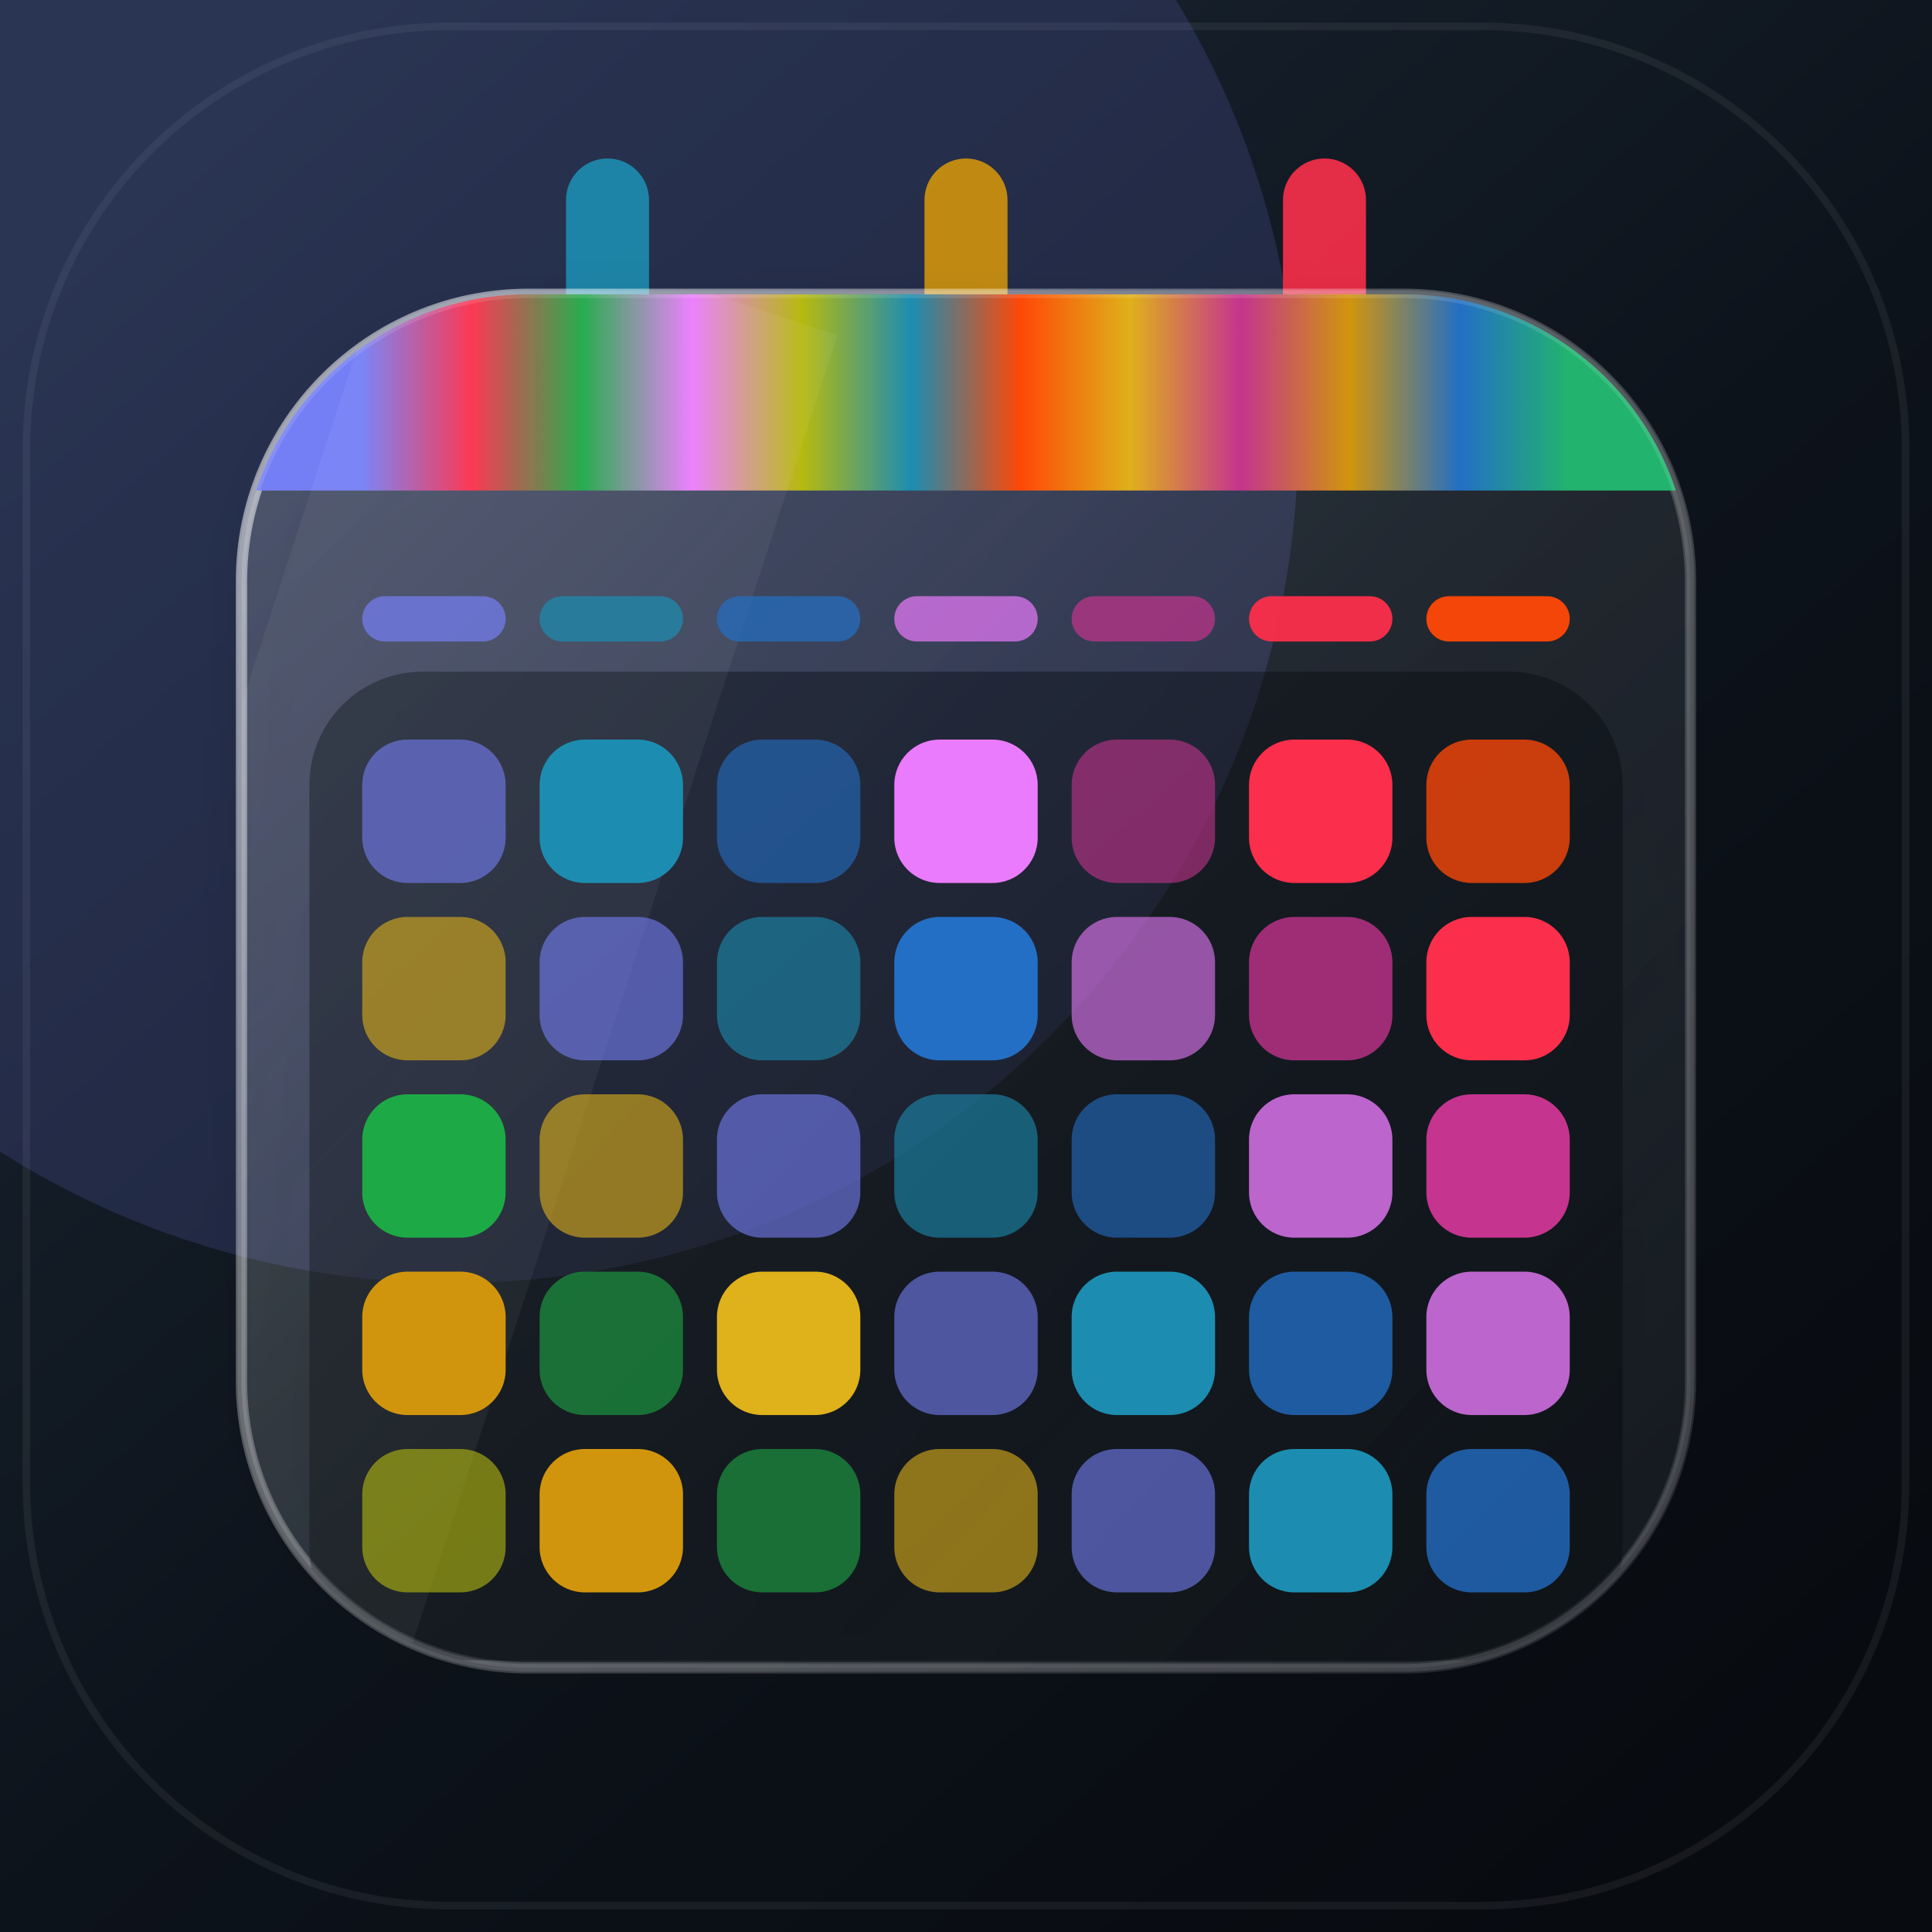
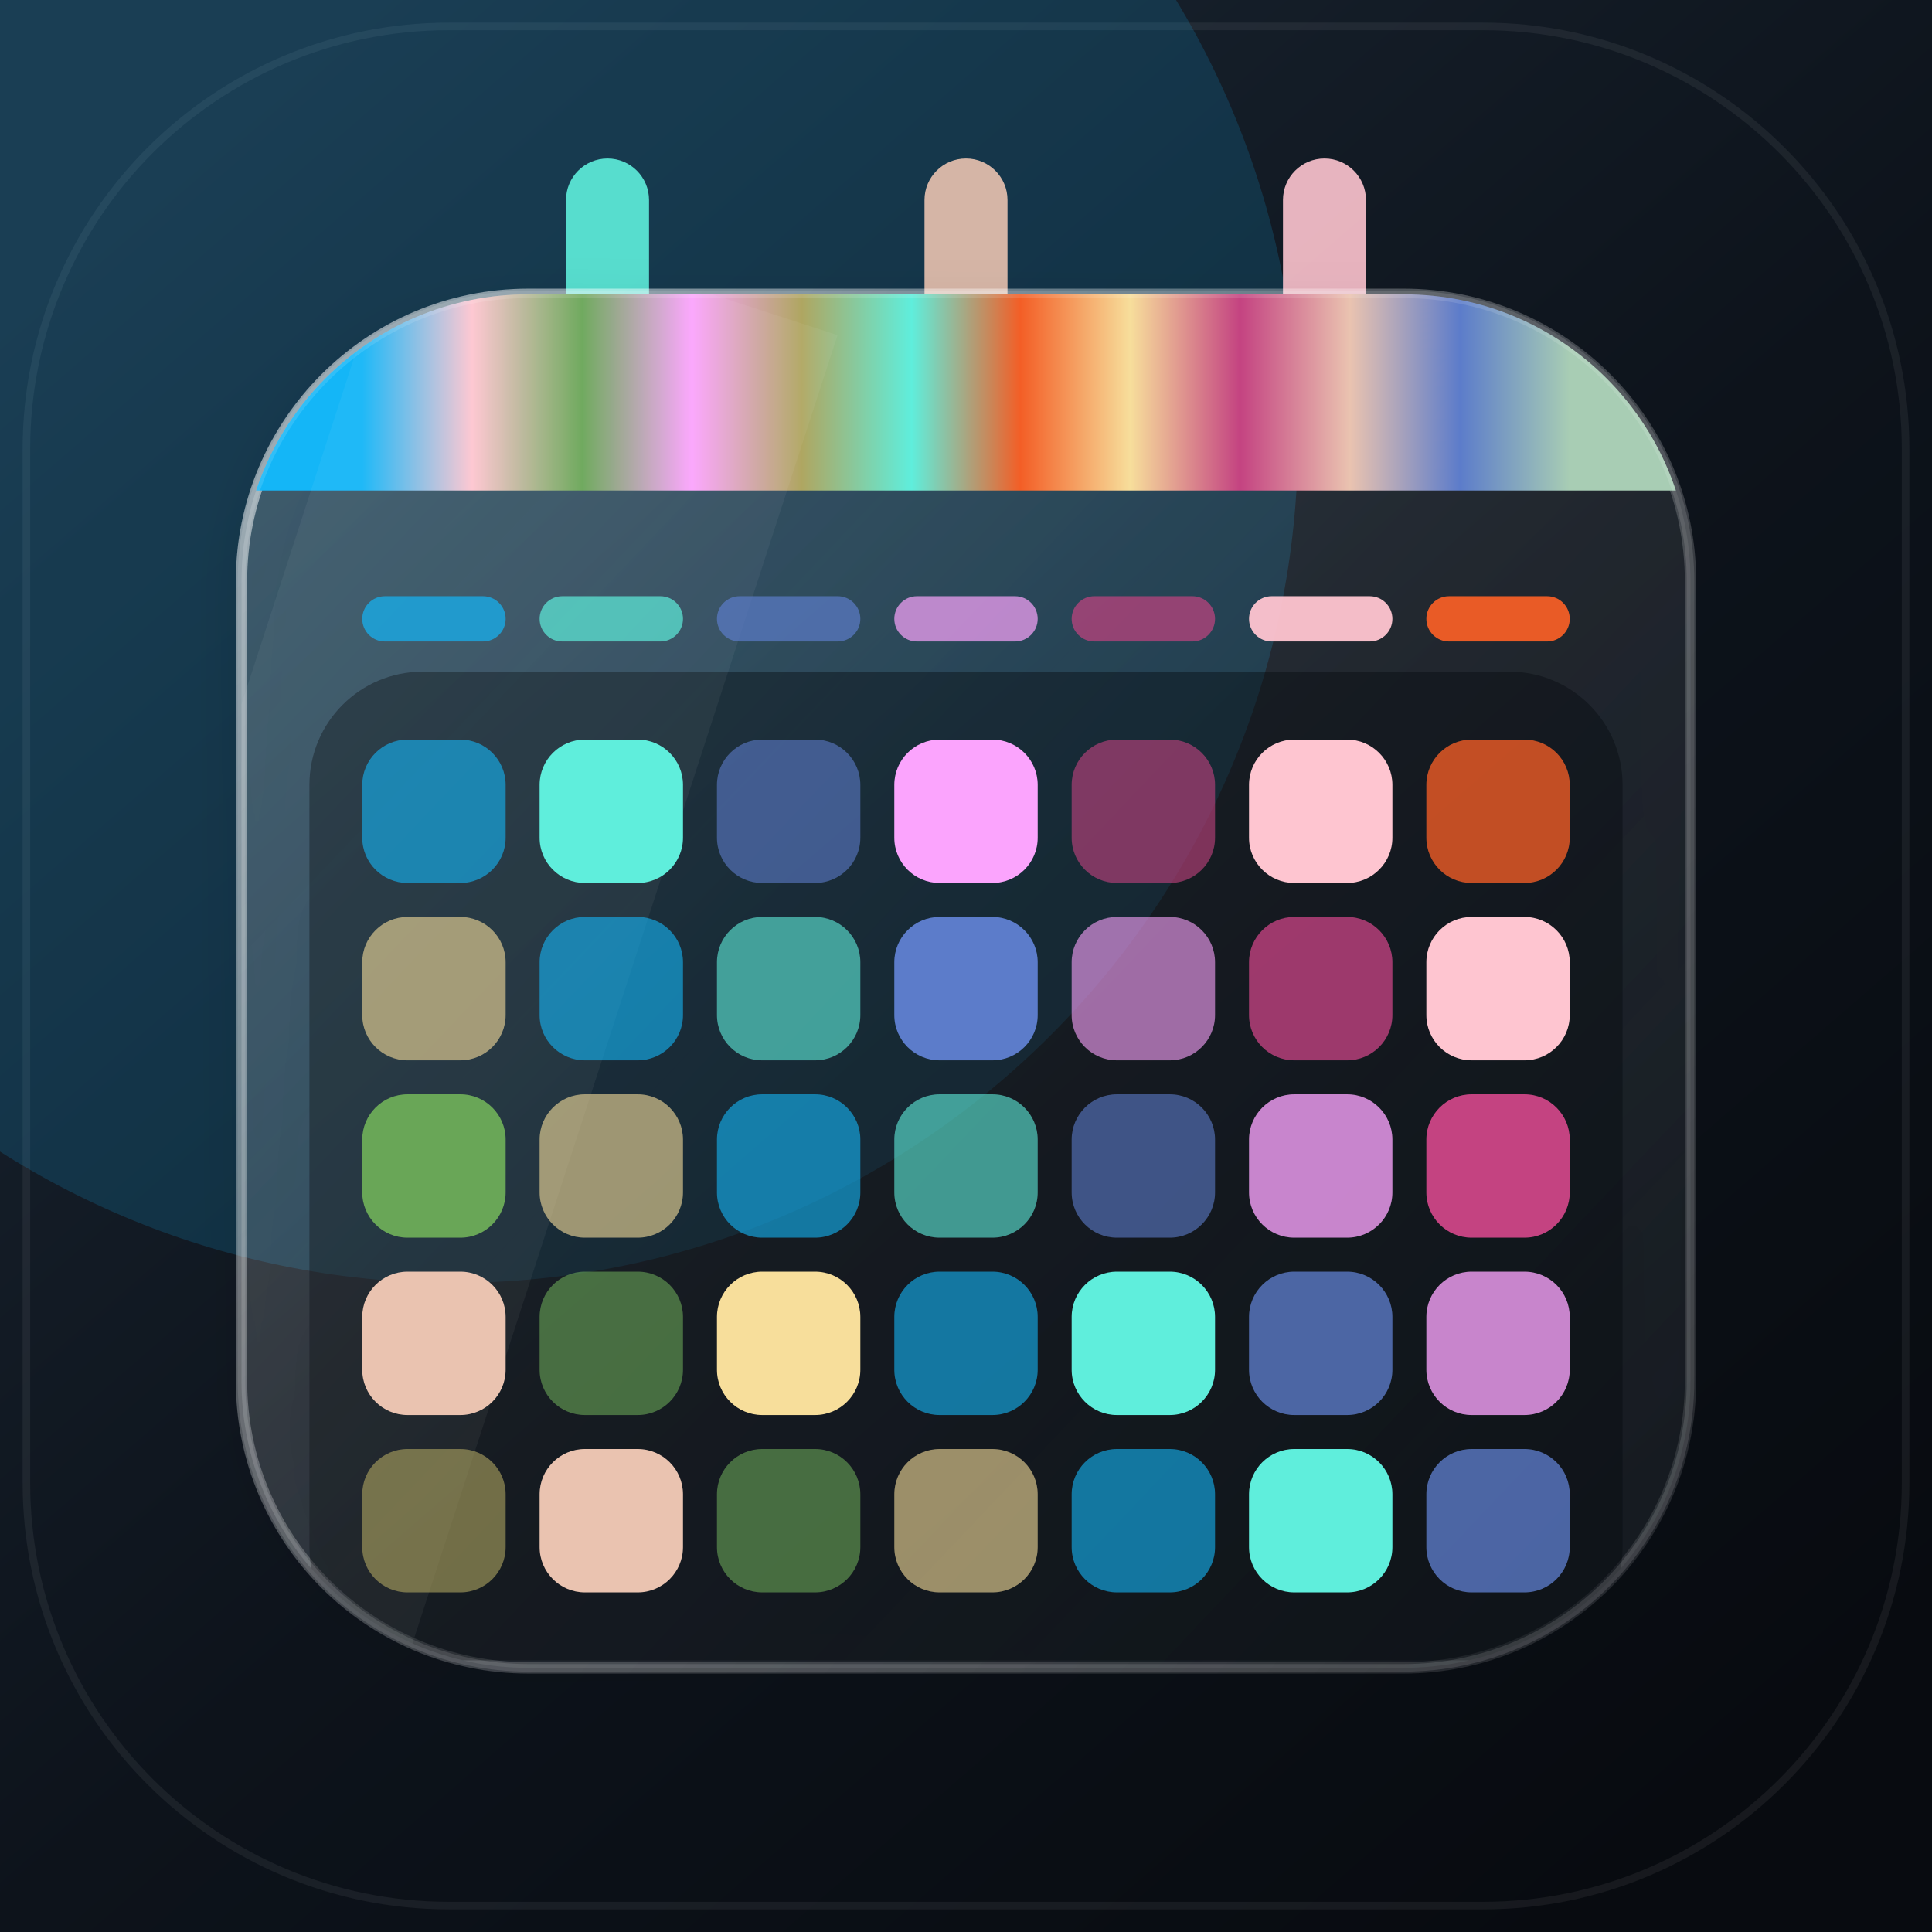
<svg xmlns="http://www.w3.org/2000/svg" viewBox="0 0 512 512" role="img" aria-labelledby="title desc">
  <defs>
    <linearGradient id="bg" x1="60" y1="30" x2="452" y2="482" gradientUnits="userSpaceOnUse">
      <stop offset="0" stop-color="#1b2734" />
      <stop offset="0.54" stop-color="#0d131b" />
      <stop offset="1" stop-color="#080b10" />
    </linearGradient>
    <linearGradient id="spectrum" x1="96" y1="0" x2="416" y2="0" gradientUnits="userSpaceOnUse">
-       <stop offset="0" stop-color="#757ff5" />
-       <stop offset="0.091" stop-color="#fb2f4b" />
-       <stop offset="0.182" stop-color="#1da945" />
-       <stop offset="0.273" stop-color="#eb7bfd" />
-       <stop offset="0.364" stop-color="#b6ba0f" />
-       <stop offset="0.455" stop-color="#1c8db1" />
-       <stop offset="0.545" stop-color="#fe4807" />
-       <stop offset="0.636" stop-color="#dfb11a" />
-       <stop offset="0.727" stop-color="#c5348e" />
-       <stop offset="0.818" stop-color="#d1950d" />
-       <stop offset="0.909" stop-color="#236fc5" />
-       <stop offset="1" stop-color="#22b46e" />
+       <stop offset="0" stop-color="#14b6f7" />
+       <stop offset="0.091" stop-color="#fec5d0" />
+       <stop offset="0.182" stop-color="#69a657" />
+       <stop offset="0.273" stop-color="#fba4fd" />
+       <stop offset="0.364" stop-color="#afa661" />
+       <stop offset="0.455" stop-color="#5feedc" />
+       <stop offset="0.545" stop-color="#f35e26" />
+       <stop offset="0.636" stop-color="#f7de9b" />
+       <stop offset="0.727" stop-color="#c44381" />
+       <stop offset="0.818" stop-color="#eac3b0" />
+       <stop offset="0.909" stop-color="#5c7cca" />
+       <stop offset="1" stop-color="#a8cdb4" />
    </linearGradient>
    <linearGradient id="card" x1="64" y1="78" x2="448" y2="442" gradientUnits="userSpaceOnUse">
      <stop stop-color="#ffffff" stop-opacity="0.16" />
      <stop offset="0.5" stop-color="#eaf2f9" stop-opacity="0.08" />
      <stop offset="1" stop-color="#dce7f0" stop-opacity="0.05" />
    </linearGradient>
    <linearGradient id="cardStroke" x1="64" y1="78" x2="448" y2="442" gradientUnits="userSpaceOnUse">
      <stop stop-color="#ffffff" stop-opacity="0.55" />
      <stop offset="0.5" stop-color="#ffffff" stop-opacity="0.2" />
      <stop offset="1" stop-color="#ffffff" stop-opacity="0.09" />
    </linearGradient>
    <radialGradient id="auroraA" cx="0" cy="0" r="1" gradientTransform="translate(120 116) rotate(38) scale(224)">
-       <stop stop-color="#757ff5" stop-opacity="0.62" />
-       <stop offset="1" stop-color="#757ff5" stop-opacity="0" />
+       <stop stop-color="#14b6f7" stop-opacity="0.62" />
+       <stop offset="1" stop-color="#14b6f7" stop-opacity="0" />
    </radialGradient>
    <radialGradient id="auroraB" cx="0" cy="0" r="1" gradientTransform="translate(408 372) rotate(-146) scale(236)">
-       <stop stop-color="#fe4807" stop-opacity="0.46" />
-       <stop offset="1" stop-color="#fe4807" stop-opacity="0" />
+       <stop stop-color="#f35e26" stop-opacity="0.46" />
+       <stop offset="1" stop-color="#f35e26" stop-opacity="0" />
    </radialGradient>
    <radialGradient id="auroraC" cx="0" cy="0" r="1" gradientTransform="translate(96 428) rotate(-28) scale(196)">
-       <stop stop-color="#b6ba0f" stop-opacity="0.4" />
-       <stop offset="1" stop-color="#b6ba0f" stop-opacity="0" />
+       <stop stop-color="#afa661" stop-opacity="0.4" />
+       <stop offset="1" stop-color="#afa661" stop-opacity="0" />
    </radialGradient>
    <filter id="cardShadow" x="-35%" y="-35%" width="170%" height="180%">
      <feDropShadow dx="0" dy="22" stdDeviation="22" flood-color="#000000" flood-opacity="0.5" />
      <feDropShadow dx="0" dy="4" stdDeviation="6" flood-color="#000000" flood-opacity="0.3" />
    </filter>
    <clipPath id="cardClip">
      <rect x="64" y="78" width="384" height="364" rx="76" />
    </clipPath>
  </defs>
  <rect width="512" height="512" fill="url(#bg)" />
  <rect x="7" y="7" width="498" height="498" rx="112" fill="none" stroke="#ffffff" stroke-opacity="0.06" stroke-width="2" />
  <circle class="orb orb-a" cx="120" cy="116" r="224" fill="url(#auroraA)" />
  <circle class="orb orb-b" cx="408" cy="372" r="236" fill="url(#auroraB)" />
  <circle class="orb orb-c" cx="96" cy="428" r="196" fill="url(#auroraC)" />
  <g class="binder">
-     <rect x="150" y="42" width="22" height="62" rx="11" fill="#1c8db1" fill-opacity="0.9" />
-     <rect x="245" y="42" width="22" height="62" rx="11" fill="#d1950d" fill-opacity="0.9" />
-     <rect x="340" y="42" width="22" height="62" rx="11" fill="#fb2f4b" fill-opacity="0.9" />
+     <rect x="150" y="42" width="22" height="62" rx="11" fill="#5feedc" fill-opacity="0.9" />
+     <rect x="245" y="42" width="22" height="62" rx="11" fill="#eac3b0" fill-opacity="0.9" />
+     <rect x="340" y="42" width="22" height="62" rx="11" fill="#fec5d0" fill-opacity="0.9" />
  </g>
  <g filter="url(#cardShadow)">
    <rect x="64" y="78" width="384" height="364" rx="76" fill="url(#card)" stroke="url(#cardStroke)" stroke-width="3" />
  </g>
  <g clip-path="url(#cardClip)">
    <rect x="64" y="78" width="384" height="52" fill="url(#spectrum)" />
    <rect x="82" y="178" width="348" height="262" rx="30" fill="#060a10" fill-opacity="0.42" />
    <rect class="sheen" x="40" y="60" width="120" height="420" transform="rotate(18 100 270)" fill="#ffffff" fill-opacity="0.05" />
-     <rect x="96" y="158" width="38" height="12" rx="6" fill="#757ff5" fill-opacity="0.7" />
-     <rect x="143" y="158" width="38" height="12" rx="6" fill="#1c8db1" fill-opacity="0.7" />
-     <rect x="190" y="158" width="38" height="12" rx="6" fill="#236fc5" fill-opacity="0.7" />
-     <rect x="237" y="158" width="38" height="12" rx="6" fill="#eb7bfd" fill-opacity="0.7" />
-     <rect x="284" y="158" width="38" height="12" rx="6" fill="#c5348e" fill-opacity="0.7" />
-     <rect x="331" y="158" width="38" height="12" rx="6" fill="#fb2f4b" fill-opacity="0.95" />
-     <rect x="378" y="158" width="38" height="12" rx="6" fill="#fe4807" fill-opacity="0.95" />
-     <rect x="96" y="196" width="38" height="38" rx="12" fill="#757ff5" fill-opacity="0.6" />
-     <rect x="143" y="196" width="38" height="38" rx="12" fill="#1c8db1" fill-opacity="1" />
-     <rect x="190" y="196" width="38" height="38" rx="12" fill="#236fc5" fill-opacity="0.6" />
-     <rect x="237" y="196" width="38" height="38" rx="12" fill="#eb7bfd" fill-opacity="1" />
-     <rect x="284" y="196" width="38" height="38" rx="12" fill="#c5348e" fill-opacity="0.6" />
-     <rect x="331" y="196" width="38" height="38" rx="12" fill="#fb2f4b" fill-opacity="1" />
-     <rect x="378" y="196" width="38" height="38" rx="12" fill="#fe4807" fill-opacity="0.78" />
-     <rect x="96" y="243" width="38" height="38" rx="12" fill="#dfb11a" fill-opacity="0.6" />
-     <rect x="143" y="243" width="38" height="38" rx="12" fill="#757ff5" fill-opacity="0.6" />
-     <rect x="190" y="243" width="38" height="38" rx="12" fill="#1c8db1" fill-opacity="0.6" />
-     <rect x="237" y="243" width="38" height="38" rx="12" fill="#236fc5" fill-opacity="1" />
-     <rect x="284" y="243" width="38" height="38" rx="12" fill="#eb7bfd" fill-opacity="0.6" />
-     <rect x="331" y="243" width="38" height="38" rx="12" fill="#c5348e" fill-opacity="0.78" />
-     <rect x="378" y="243" width="38" height="38" rx="12" fill="#fb2f4b" fill-opacity="1" />
-     <rect x="96" y="290" width="38" height="38" rx="12" fill="#1da945" fill-opacity="1" />
-     <rect x="143" y="290" width="38" height="38" rx="12" fill="#dfb11a" fill-opacity="0.6" />
-     <rect x="190" y="290" width="38" height="38" rx="12" fill="#757ff5" fill-opacity="0.6" />
-     <rect x="237" y="290" width="38" height="38" rx="12" fill="#1c8db1" fill-opacity="0.6" />
-     <rect x="284" y="290" width="38" height="38" rx="12" fill="#236fc5" fill-opacity="0.6" />
-     <rect x="331" y="290" width="38" height="38" rx="12" fill="#eb7bfd" fill-opacity="0.78" />
-     <rect x="378" y="290" width="38" height="38" rx="12" fill="#c5348e" fill-opacity="1" />
-     <rect x="96" y="337" width="38" height="38" rx="12" fill="#d1950d" fill-opacity="1" />
-     <rect x="143" y="337" width="38" height="38" rx="12" fill="#1da945" fill-opacity="0.6" />
-     <rect x="190" y="337" width="38" height="38" rx="12" fill="#dfb11a" fill-opacity="1" />
-     <rect x="237" y="337" width="38" height="38" rx="12" fill="#757ff5" fill-opacity="0.6" />
-     <rect x="284" y="337" width="38" height="38" rx="12" fill="#1c8db1" fill-opacity="1" />
-     <rect x="331" y="337" width="38" height="38" rx="12" fill="#236fc5" fill-opacity="0.78" />
-     <rect x="378" y="337" width="38" height="38" rx="12" fill="#eb7bfd" fill-opacity="0.78" />
-     <rect x="96" y="384" width="38" height="38" rx="12" fill="#b6ba0f" fill-opacity="0.6" />
-     <rect x="143" y="384" width="38" height="38" rx="12" fill="#d1950d" fill-opacity="1" />
-     <rect x="190" y="384" width="38" height="38" rx="12" fill="#1da945" fill-opacity="0.6" />
-     <rect x="237" y="384" width="38" height="38" rx="12" fill="#dfb11a" fill-opacity="0.6" />
-     <rect x="284" y="384" width="38" height="38" rx="12" fill="#757ff5" fill-opacity="0.6" />
-     <rect x="331" y="384" width="38" height="38" rx="12" fill="#1c8db1" fill-opacity="1" />
-     <rect x="378" y="384" width="38" height="38" rx="12" fill="#236fc5" fill-opacity="0.78" />
+     <rect x="96" y="158" width="38" height="12" rx="6" fill="#14b6f7" fill-opacity="0.7" />
+     <rect x="143" y="158" width="38" height="12" rx="6" fill="#5feedc" fill-opacity="0.7" />
+     <rect x="190" y="158" width="38" height="12" rx="6" fill="#5c7cca" fill-opacity="0.7" />
+     <rect x="237" y="158" width="38" height="12" rx="6" fill="#fba4fd" fill-opacity="0.7" />
+     <rect x="284" y="158" width="38" height="12" rx="6" fill="#c44381" fill-opacity="0.7" />
+     <rect x="331" y="158" width="38" height="12" rx="6" fill="#fec5d0" fill-opacity="0.95" />
+     <rect x="378" y="158" width="38" height="12" rx="6" fill="#f35e26" fill-opacity="0.95" />
+     <rect x="96" y="196" width="38" height="38" rx="12" fill="#14b6f7" fill-opacity="0.6" />
+     <rect x="143" y="196" width="38" height="38" rx="12" fill="#5feedc" fill-opacity="1" />
+     <rect x="190" y="196" width="38" height="38" rx="12" fill="#5c7cca" fill-opacity="0.6" />
+     <rect x="237" y="196" width="38" height="38" rx="12" fill="#fba4fd" fill-opacity="1" />
+     <rect x="284" y="196" width="38" height="38" rx="12" fill="#c44381" fill-opacity="0.6" />
+     <rect x="331" y="196" width="38" height="38" rx="12" fill="#fec5d0" fill-opacity="1" />
+     <rect x="378" y="196" width="38" height="38" rx="12" fill="#f35e26" fill-opacity="0.78" />
+     <rect x="96" y="243" width="38" height="38" rx="12" fill="#f7de9b" fill-opacity="0.6" />
+     <rect x="143" y="243" width="38" height="38" rx="12" fill="#14b6f7" fill-opacity="0.6" />
+     <rect x="190" y="243" width="38" height="38" rx="12" fill="#5feedc" fill-opacity="0.6" />
+     <rect x="237" y="243" width="38" height="38" rx="12" fill="#5c7cca" fill-opacity="1" />
+     <rect x="284" y="243" width="38" height="38" rx="12" fill="#fba4fd" fill-opacity="0.6" />
+     <rect x="331" y="243" width="38" height="38" rx="12" fill="#c44381" fill-opacity="0.78" />
+     <rect x="378" y="243" width="38" height="38" rx="12" fill="#fec5d0" fill-opacity="1" />
+     <rect x="96" y="290" width="38" height="38" rx="12" fill="#69a657" fill-opacity="1" />
+     <rect x="143" y="290" width="38" height="38" rx="12" fill="#f7de9b" fill-opacity="0.6" />
+     <rect x="190" y="290" width="38" height="38" rx="12" fill="#14b6f7" fill-opacity="0.6" />
+     <rect x="237" y="290" width="38" height="38" rx="12" fill="#5feedc" fill-opacity="0.6" />
+     <rect x="284" y="290" width="38" height="38" rx="12" fill="#5c7cca" fill-opacity="0.6" />
+     <rect x="331" y="290" width="38" height="38" rx="12" fill="#fba4fd" fill-opacity="0.78" />
+     <rect x="378" y="290" width="38" height="38" rx="12" fill="#c44381" fill-opacity="1" />
+     <rect x="96" y="337" width="38" height="38" rx="12" fill="#eac3b0" fill-opacity="1" />
+     <rect x="143" y="337" width="38" height="38" rx="12" fill="#69a657" fill-opacity="0.6" />
+     <rect x="190" y="337" width="38" height="38" rx="12" fill="#f7de9b" fill-opacity="1" />
+     <rect x="237" y="337" width="38" height="38" rx="12" fill="#14b6f7" fill-opacity="0.6" />
+     <rect x="284" y="337" width="38" height="38" rx="12" fill="#5feedc" fill-opacity="1" />
+     <rect x="331" y="337" width="38" height="38" rx="12" fill="#5c7cca" fill-opacity="0.78" />
+     <rect x="378" y="337" width="38" height="38" rx="12" fill="#fba4fd" fill-opacity="0.78" />
+     <rect x="96" y="384" width="38" height="38" rx="12" fill="#afa661" fill-opacity="0.6" />
+     <rect x="143" y="384" width="38" height="38" rx="12" fill="#eac3b0" fill-opacity="1" />
+     <rect x="190" y="384" width="38" height="38" rx="12" fill="#69a657" fill-opacity="0.6" />
+     <rect x="237" y="384" width="38" height="38" rx="12" fill="#f7de9b" fill-opacity="0.6" />
+     <rect x="284" y="384" width="38" height="38" rx="12" fill="#14b6f7" fill-opacity="0.6" />
+     <rect x="331" y="384" width="38" height="38" rx="12" fill="#5feedc" fill-opacity="1" />
+     <rect x="378" y="384" width="38" height="38" rx="12" fill="#5c7cca" fill-opacity="0.78" />
  </g>
  <rect x="64" y="78" width="384" height="364" rx="76" fill="none" stroke="#ffffff" stroke-opacity="0.12" stroke-width="2" />
</svg>
